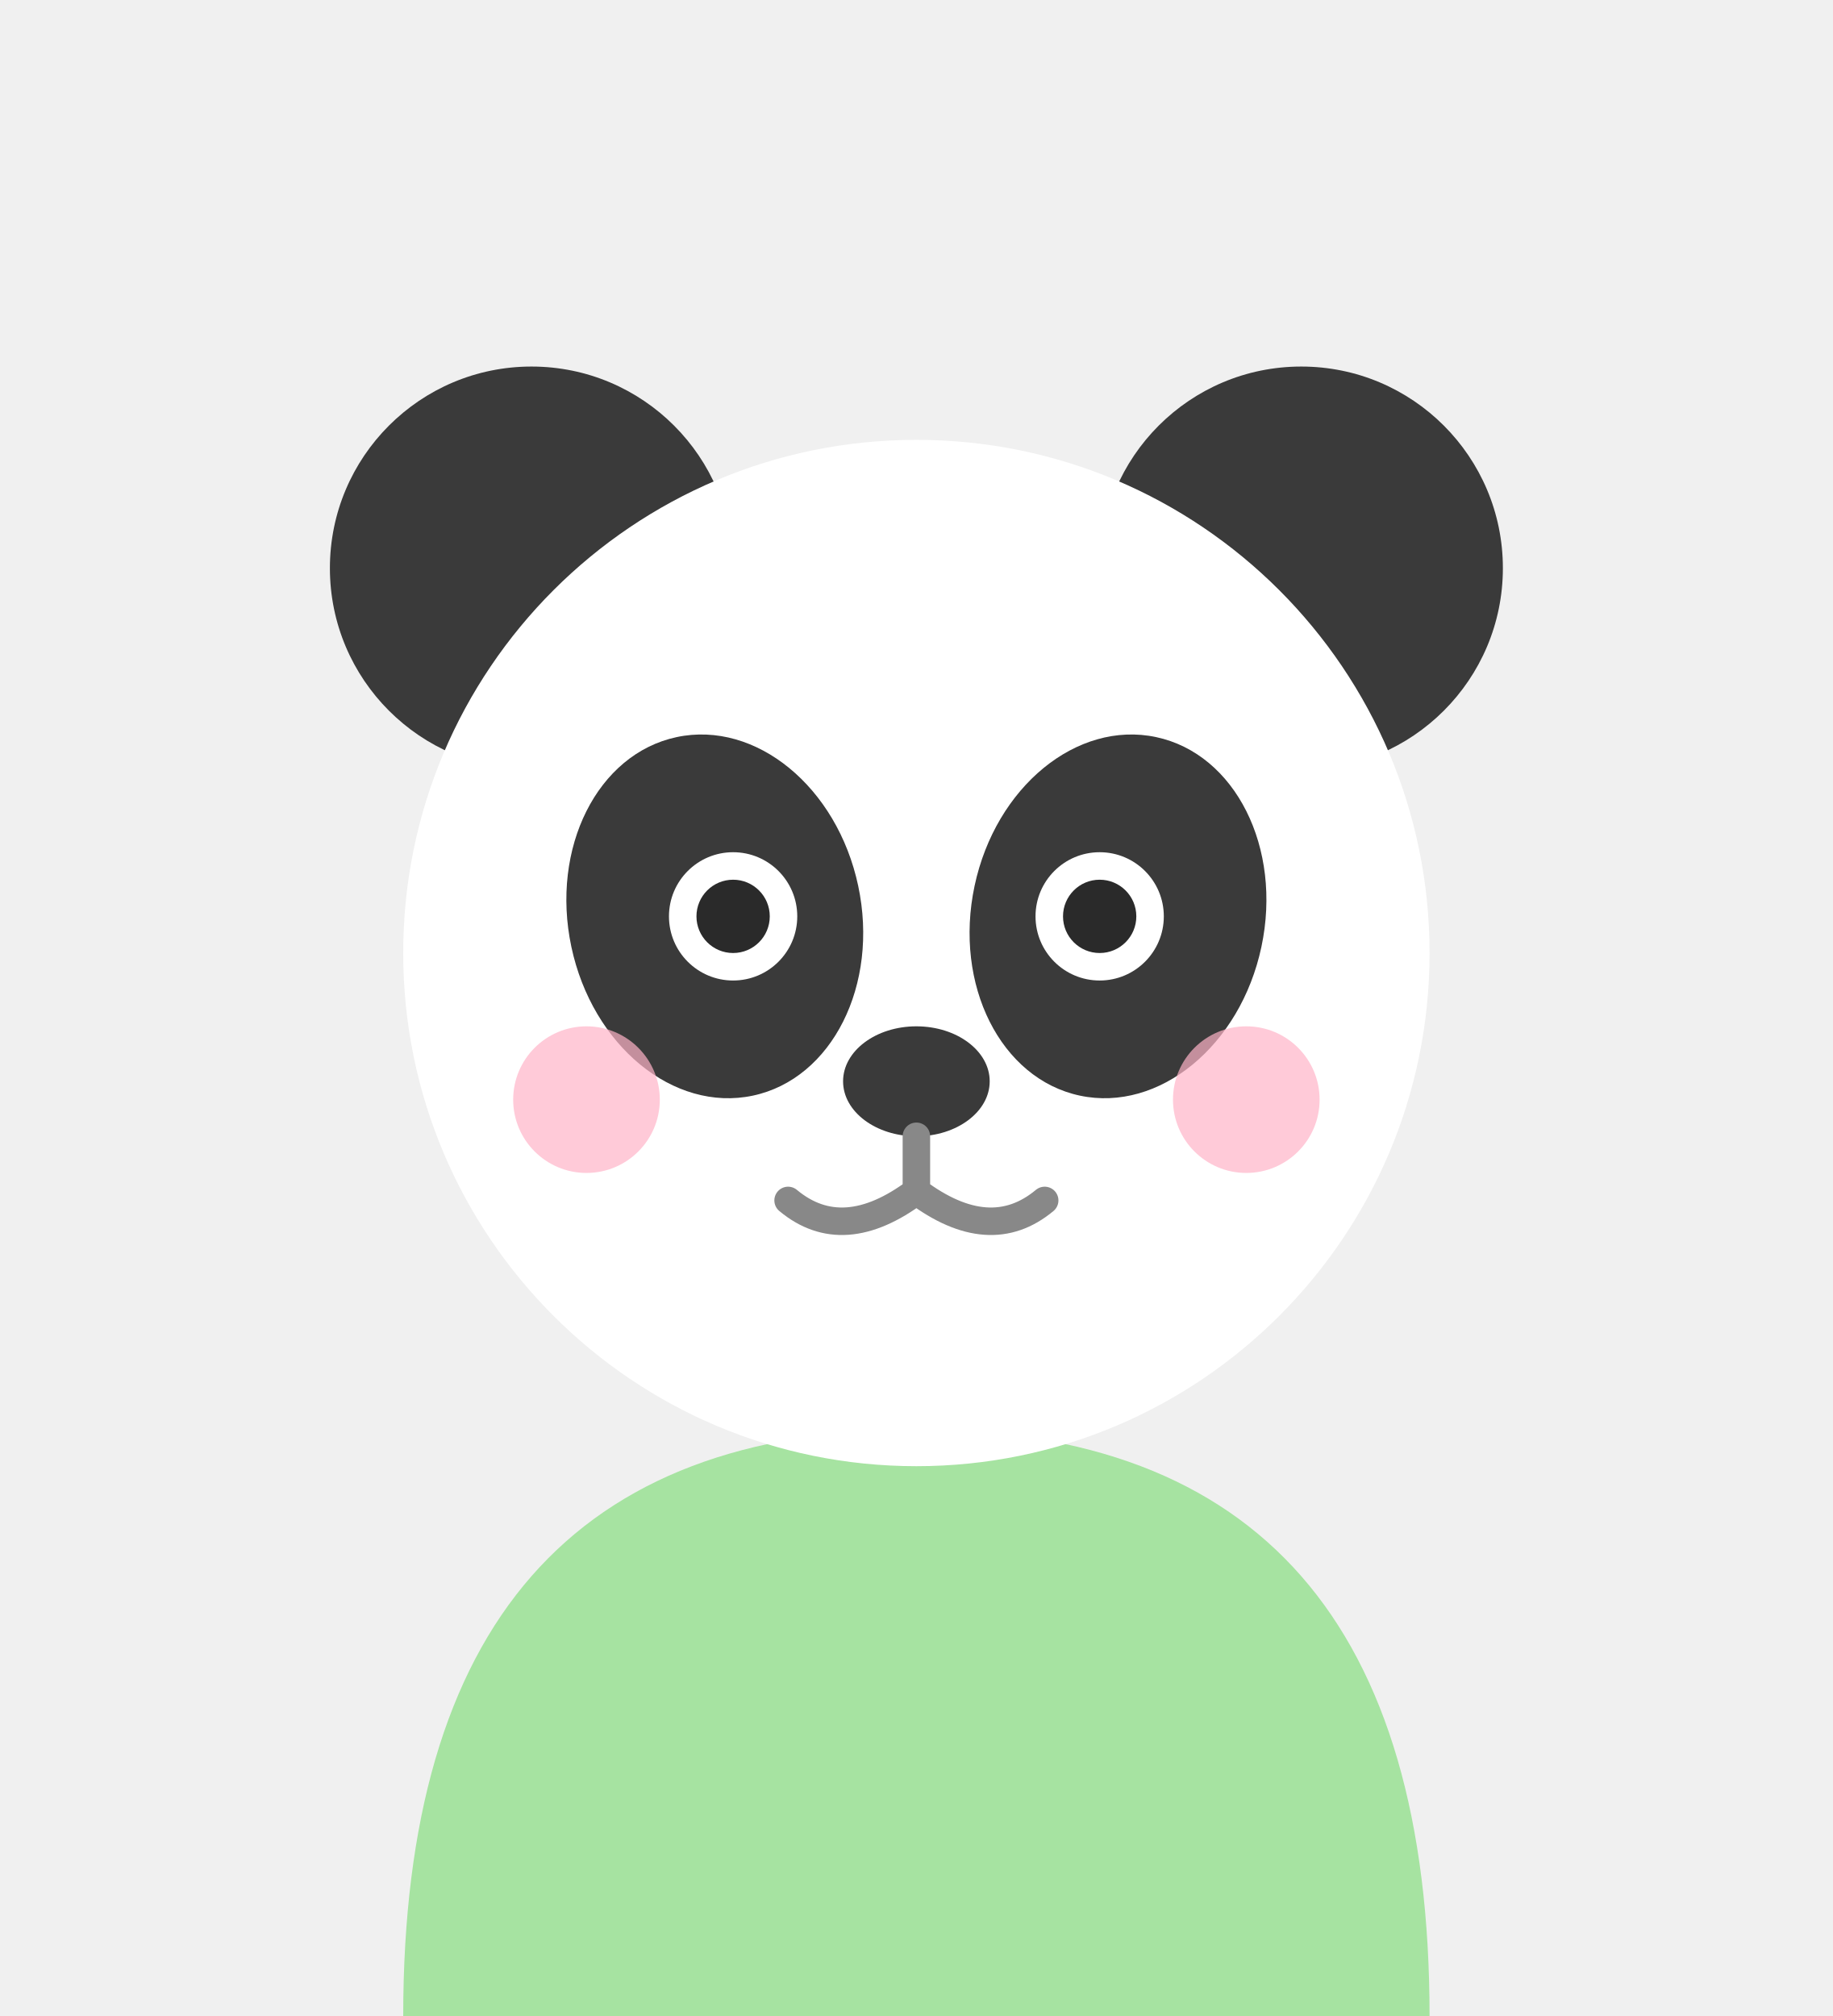
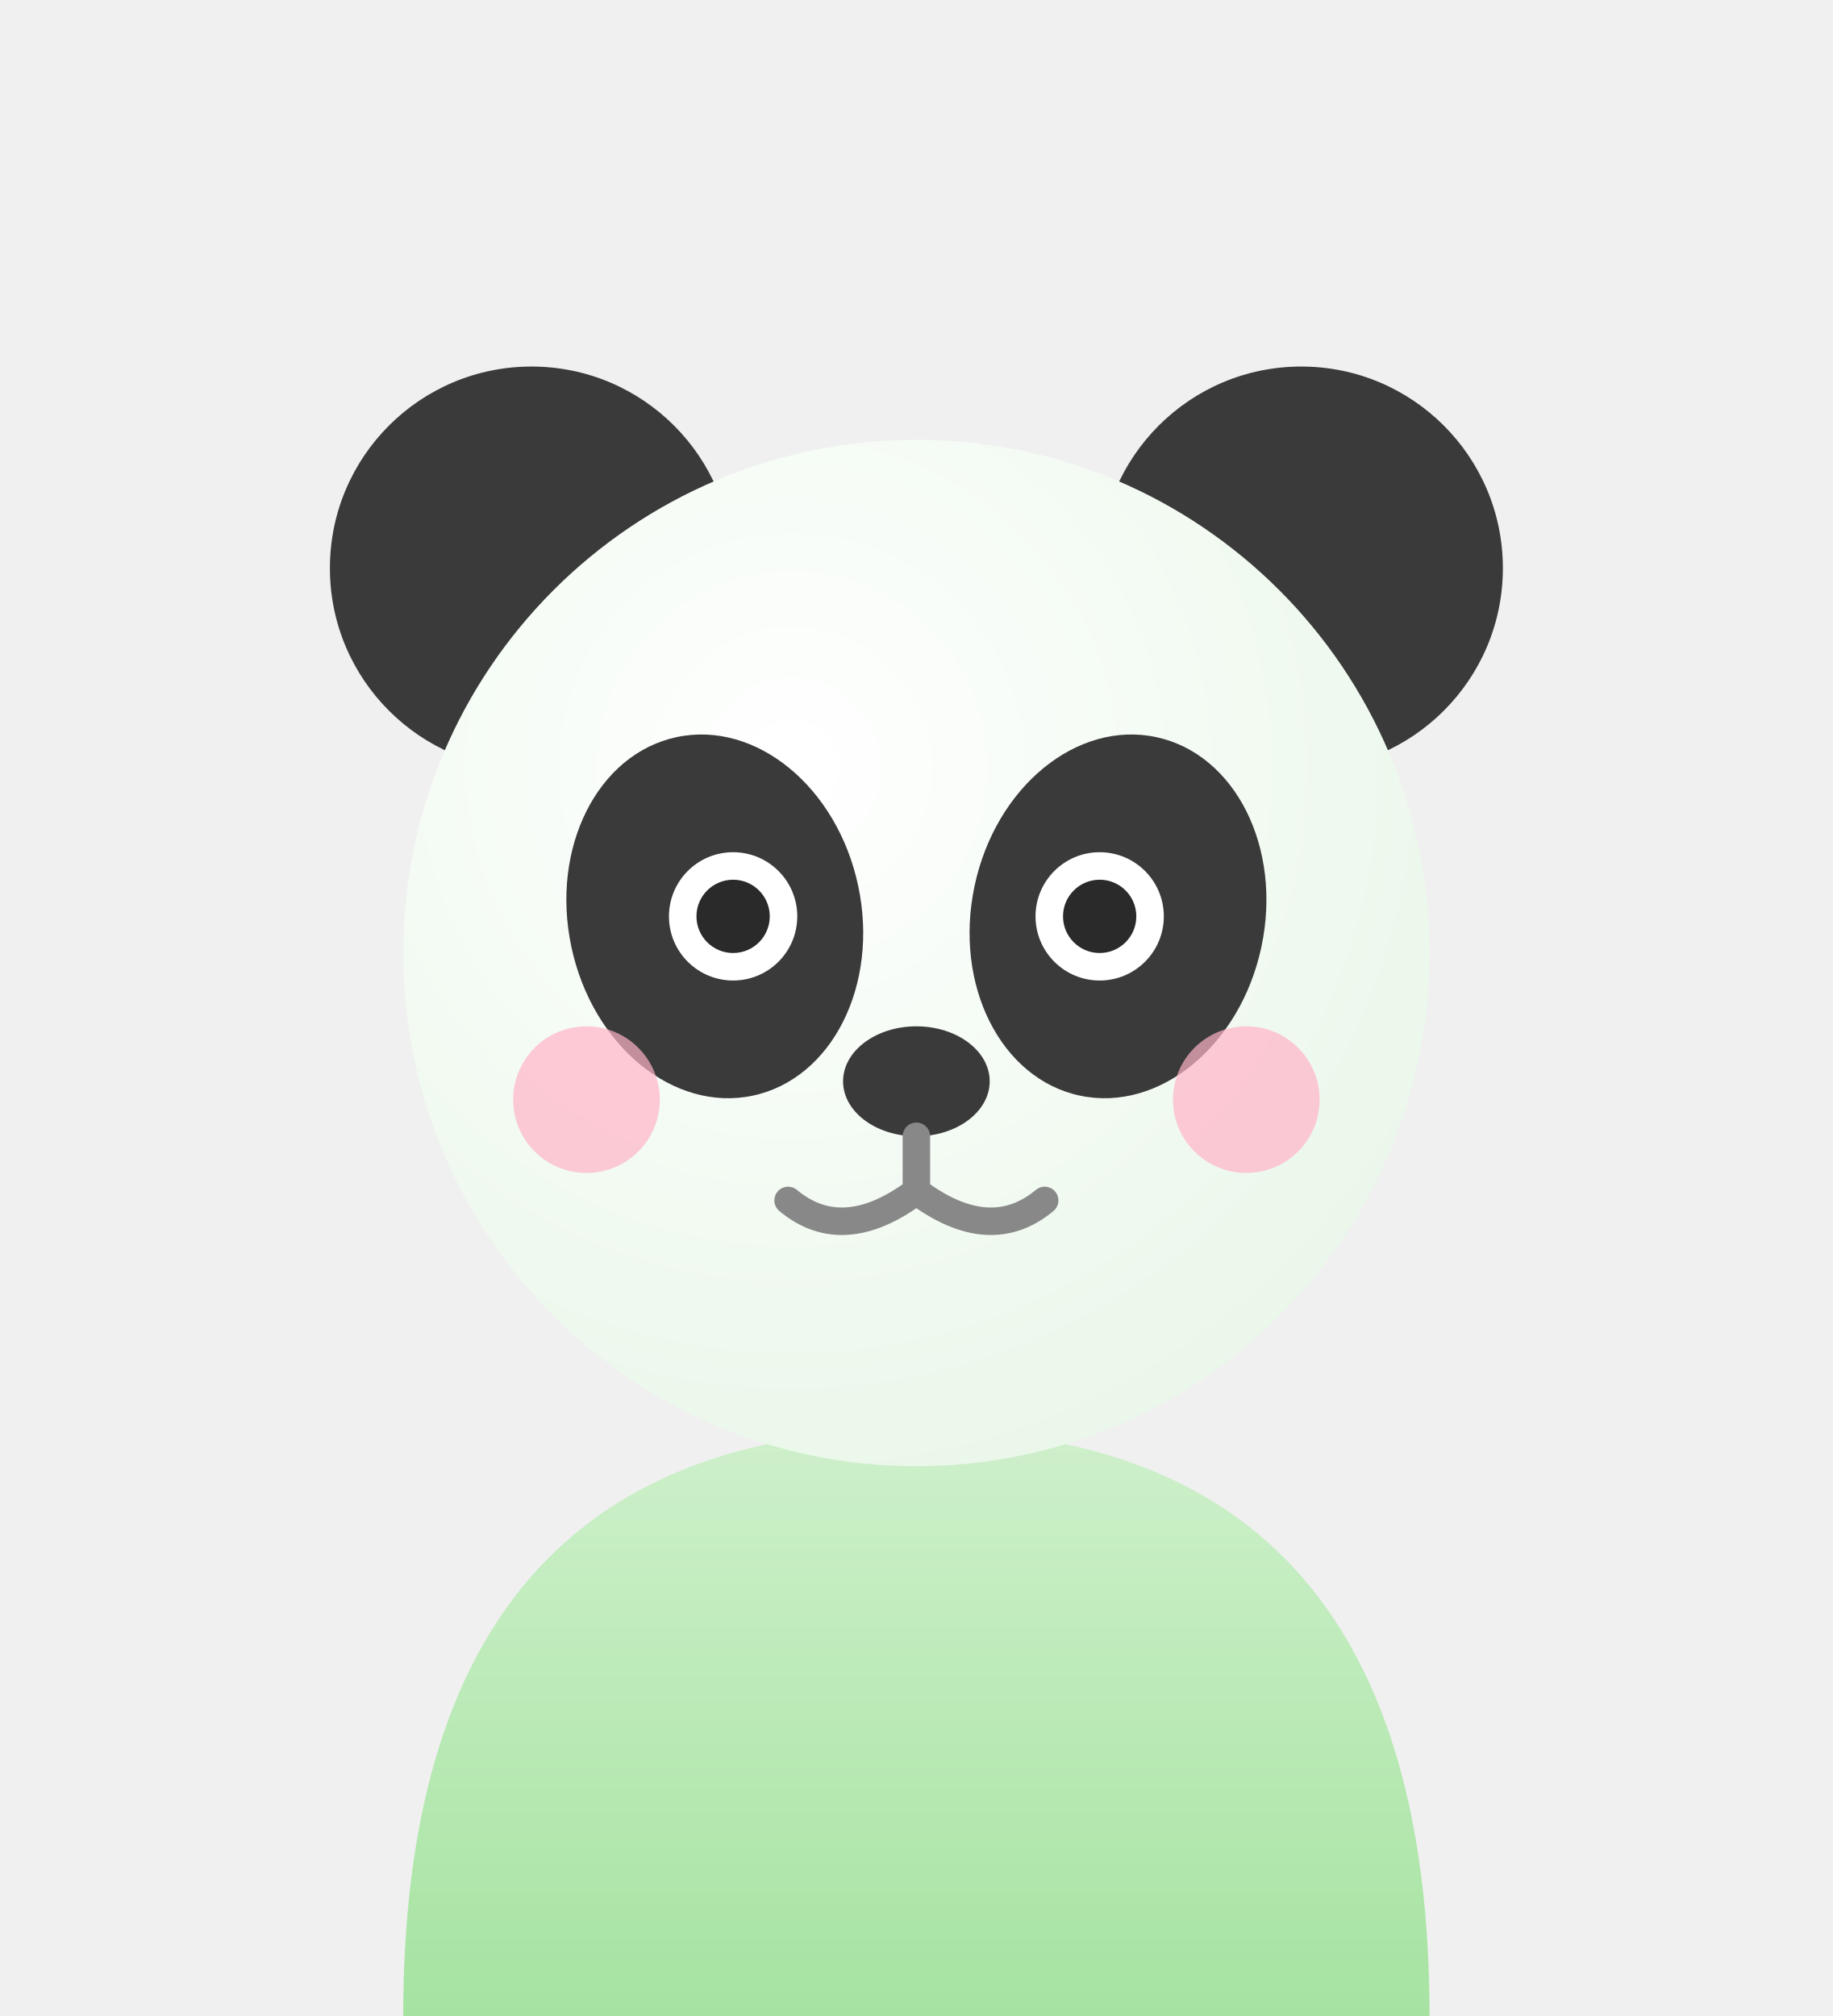
<svg xmlns="http://www.w3.org/2000/svg" viewBox="0 0 200 220" width="200" height="220">
-   <path d="M44 220 Q44 156 100 156 Q156 156 156 220 Z" fill="#a6e3a1" />
+   <defs>
+     <linearGradient id="bodyGrad" x1="0" y1="0" x2="0" y2="1">
+       <stop offset="0%" stop-color="#cef0cb" />
+       <stop offset="100%" stop-color="#a6e3a1" />
+     </linearGradient>
+     <radialGradient id="headGrad" cx="38%" cy="32%" r="72%">
+       <stop offset="0%" stop-color="#ffffff" />
+       <stop offset="100%" stop-color="#eaf7ea" />
+     </radialGradient>
+   </defs>
+   <path d="M44 220 Q44 156 100 156 Q156 156 156 220 Z" fill="url(#bodyGrad)" />
  <circle cx="58" cy="62" r="22" fill="#3a3a3a" />
  <circle cx="142" cy="62" r="22" fill="#3a3a3a" />
-   <circle cx="100" cy="104" r="56" fill="#ffffff" />
+   <circle cx="100" cy="104" r="56" fill="url(#headGrad)" />
  <ellipse cx="78" cy="100" rx="16" ry="20" fill="#3a3a3a" transform="rotate(-12 78 100)" />
  <ellipse cx="122" cy="100" rx="16" ry="20" fill="#3a3a3a" transform="rotate(12 122 100)" />
  <circle cx="80" cy="100" r="7" fill="#fff" />
  <circle cx="120" cy="100" r="7" fill="#fff" />
  <circle cx="80" cy="100" r="4" fill="#2a2a2a" />
  <circle cx="120" cy="100" r="4" fill="#2a2a2a" />
  <ellipse cx="100" cy="118" rx="8" ry="6" fill="#3a3a3a" />
  <path d="M100 124 V130 M100 130 Q92 136 86 131 M100 130 Q108 136 114 131" fill="none" stroke="#888" stroke-width="3" stroke-linecap="round" />
  <circle cx="64" cy="120" r="8" fill="#ffb3c8" opacity="0.7" />
  <circle cx="136" cy="120" r="8" fill="#ffb3c8" opacity="0.7" />
</svg>
